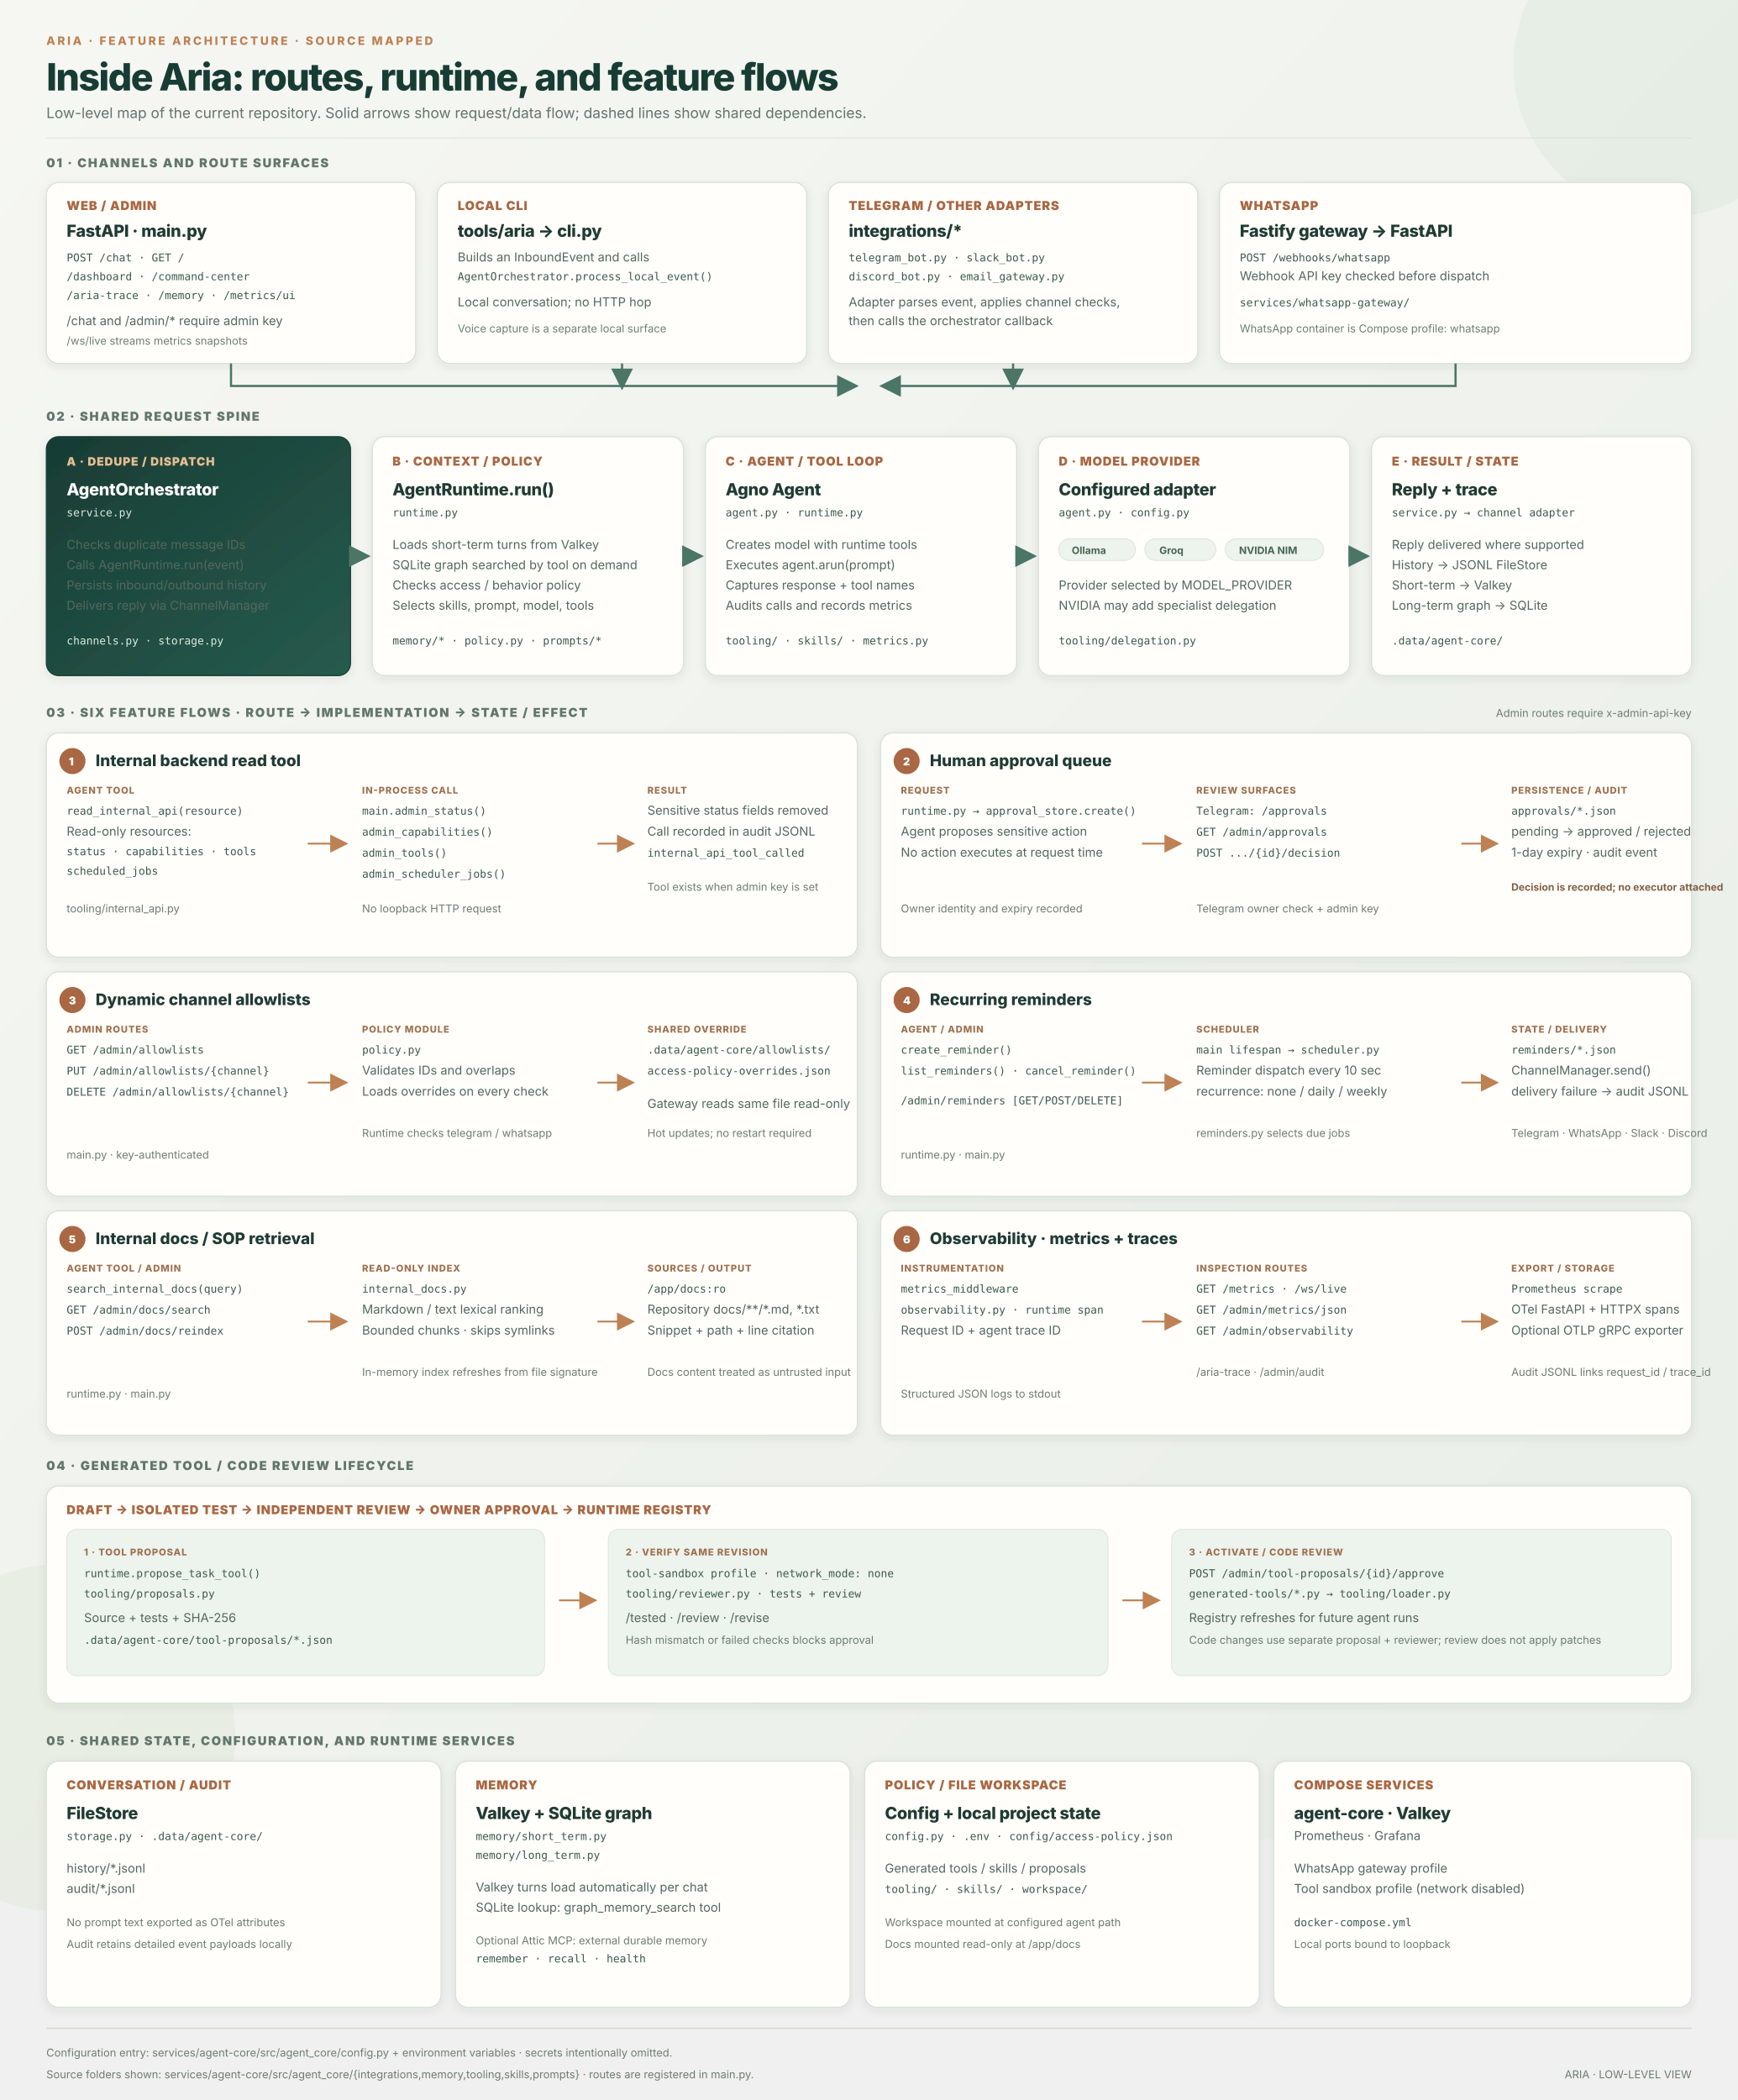
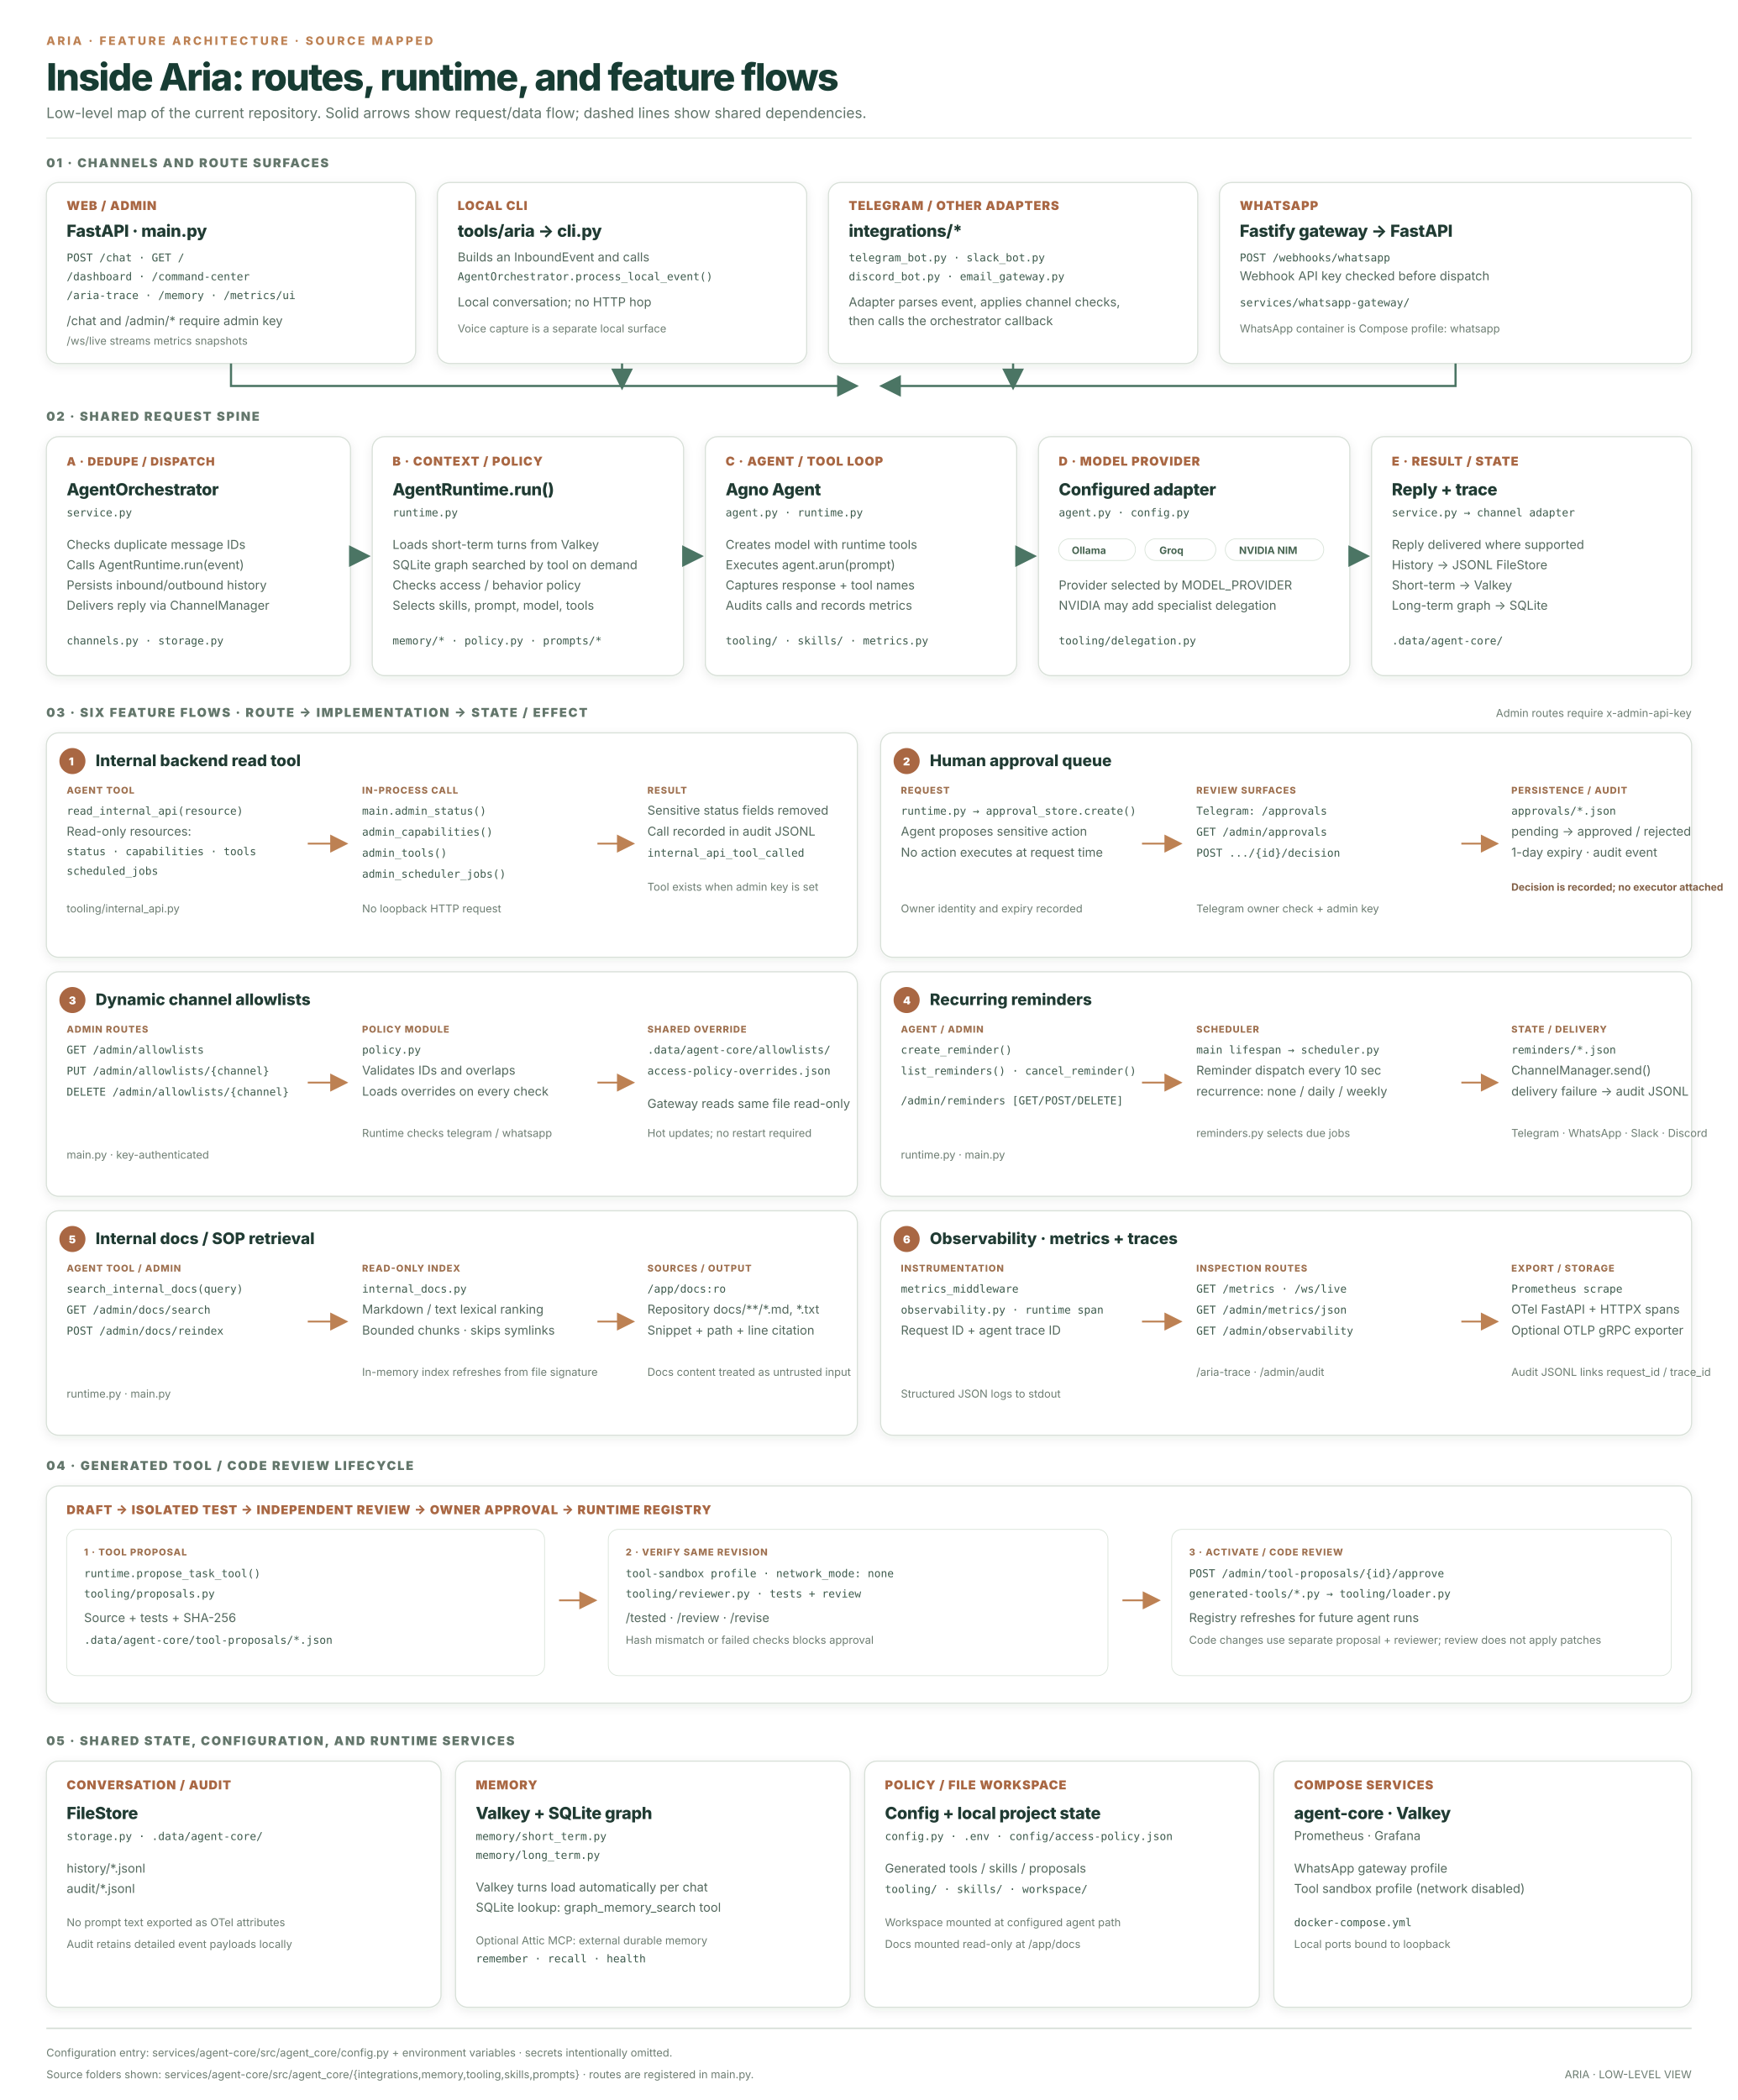
<svg xmlns="http://www.w3.org/2000/svg" viewBox="0 0 2400 2900" role="img" aria-labelledby="title desc">
  <defs>
-     <linearGradient id="bg" x1="0" y1="0" x2="1" y2="1">
-       <stop stop-color="#f6f7f3" />
-       <stop offset="1" stop-color="#e9eee8" />
-     </linearGradient>
-     <linearGradient id="hero" x1="0" y1="0" x2="1" y2="1">
-       <stop stop-color="#183c34" />
-       <stop offset="1" stop-color="#275b4d" />
-     </linearGradient>
    <marker id="arrow" markerWidth="10" markerHeight="10" refX="8" refY="5" orient="auto">
      <path d="M0 0 10 5 0 10Z" fill="#4b7564" />
    </marker>
    <marker id="arrowGold" markerWidth="10" markerHeight="10" refX="8" refY="5" orient="auto">
      <path d="M0 0 10 5 0 10Z" fill="#bd8153" />
    </marker>
    <filter id="shadow" x="-10%" y="-10%" width="120%" height="130%">
      <feDropShadow dx="0" dy="4" stdDeviation="7" flood-color="#19362e" flood-opacity=".08" />
    </filter>
    <style>
      text{font-family:Inter,ui-sans-serif,system-ui,-apple-system,"Segoe UI",sans-serif;fill:#203b33}
      .eyebrow{font-size:16px;font-weight:800;letter-spacing:3px;fill:#bd8153}
      .title{font-size:52px;font-weight:780;letter-spacing:-1.8px;fill:#173c33}
      .subtitle{font-size:20px;fill:#61746a}
      .section{font-size:17px;font-weight:850;letter-spacing:2px;fill:#63766b}
-       .card{fill:#fffefa;stroke:#d8e0d8;stroke-width:1.6;rx:17;filter:url(#shadow)}
-       .dark{fill:url(#hero);stroke:#183c34;stroke-width:1.5;rx:17;filter:url(#shadow)}
+       .card{fill:#ffffff;stroke:#d8e0d8;stroke-width:1.6;rx:17;filter:url(#shadow)}
+       .dark{fill:#ffffff;stroke:#d8e0d8;stroke-width:1.6;rx:17;filter:url(#shadow)}
      .head{font-size:17px;font-weight:850;letter-spacing:1px;fill:#a96743}
-       .darkhead{font-size:16px;font-weight:850;letter-spacing:1px;fill:#e6bd93}
+       .darkhead{font-size:16px;font-weight:850;letter-spacing:1px;fill:#a96743}
      .name{font-size:23px;font-weight:760;letter-spacing:-.3px}
-       .darkname{font-size:23px;font-weight:760;letter-spacing:-.3px;fill:#fffefa}
+       .darkname{font-size:23px;font-weight:760;letter-spacing:-.3px;fill:#203b33}
      .body{font-size:17px;fill:#53685d}
      .small{font-size:15px;fill:#6c7c71}
      .mono{font-family:ui-monospace,SFMono-Regular,Menlo,monospace;font-size:15px;fill:#3d5a4c}
-       .monoLight{font-family:ui-monospace,SFMono-Regular,Menlo,monospace;font-size:15px;fill:#dce9df}
+       .monoLight{font-family:ui-monospace,SFMono-Regular,Menlo,monospace;font-size:15px;fill:#3d5a4c}
      .flow{fill:none;stroke:#4b7564;stroke-width:3;marker-end:url(#arrow)}
      .flowGold{fill:none;stroke:#bd8153;stroke-width:2.5;marker-end:url(#arrowGold)}
      .dash{fill:none;stroke:#aab9ac;stroke-width:2;stroke-dasharray:7 8}
      .rule{stroke:#e2e7df;stroke-width:1.5}
-       .pill{fill:#edf3ed;stroke:#d7e2d7;stroke-width:1}
+       .pill{fill:#ffffff;stroke:#d7e2d7;stroke-width:1}
      .pilltext{font-size:14px;font-weight:750;fill:#476451}
      .featureNum{font-size:15px;font-weight:850;fill:white}
      .featureTitle{font-size:22px;font-weight:780}
      .flowLabel{font-size:13px;font-weight:800;letter-spacing:1px;fill:#9e704f}
      .note{font-size:14px;font-weight:700;fill:#815f45}
    </style>
  </defs>
-   <rect width="2400" height="2540" fill="url(#bg)" />
-   <circle cx="2300" cy="90" r="210" fill="#dce8db" opacity=".48" />
-   <circle cx="85" cy="2400" r="240" fill="#e1e9dd" opacity=".55" />
+   <rect width="2400" height="2900" fill="#ffffff" />
  <text x="64" y="62" class="eyebrow">ARIA · FEATURE ARCHITECTURE · SOURCE MAPPED</text>
  <text x="64" y="125" class="title">Inside Aria: routes, runtime, and feature flows</text>
  <text x="64" y="163" class="subtitle">Low-level map of the current repository. Solid arrows show request/data flow; dashed lines show shared dependencies.</text>
  <rect x="64" y="190" width="2272" height="1" fill="#d4ddd5" />
  <text x="64" y="231" class="section">01 · CHANNELS AND ROUTE SURFACES</text>
  <g>
    <rect class="card" x="64" y="252" width="510" height="250" />
    <text x="92" y="290" class="head">WEB / ADMIN</text>
    <text x="92" y="327" class="name">FastAPI · main.py</text>
    <text x="92" y="361" class="mono">POST /chat · GET /</text>
    <text x="92" y="387" class="mono">/dashboard · /command-center</text>
    <text x="92" y="413" class="mono">/aria-trace · /memory · /metrics/ui</text>
    <text x="92" y="449" class="body">/chat and /admin/* require admin key</text>
    <text x="92" y="476" class="small">/ws/live streams metrics snapshots</text>
    <rect class="card" x="604" y="252" width="510" height="250" />
    <text x="632" y="290" class="head">LOCAL CLI</text>
    <text x="632" y="327" class="name">tools/aria → cli.py</text>
    <text x="632" y="361" class="body">Builds an InboundEvent and calls</text>
    <text x="632" y="387" class="mono">AgentOrchestrator.process_local_event()</text>
    <text x="632" y="423" class="body">Local conversation; no HTTP hop</text>
    <text x="632" y="459" class="small">Voice capture is a separate local surface</text>
    <rect class="card" x="1144" y="252" width="510" height="250" />
    <text x="1172" y="290" class="head">TELEGRAM / OTHER ADAPTERS</text>
    <text x="1172" y="327" class="name">integrations/*</text>
    <text x="1172" y="361" class="mono">telegram_bot.py · slack_bot.py</text>
    <text x="1172" y="387" class="mono">discord_bot.py · email_gateway.py</text>
    <text x="1172" y="423" class="body">Adapter parses event, applies channel checks,</text>
    <text x="1172" y="449" class="body">then calls the orchestrator callback</text>
    <rect class="card" x="1684" y="252" width="652" height="250" />
    <text x="1712" y="290" class="head">WHATSAPP</text>
    <text x="1712" y="327" class="name">Fastify gateway → FastAPI</text>
    <text x="1712" y="361" class="mono">POST /webhooks/whatsapp</text>
    <text x="1712" y="387" class="body">Webhook API key checked before dispatch</text>
    <text x="1712" y="423" class="mono">services/whatsapp-gateway/</text>
    <text x="1712" y="459" class="small">WhatsApp container is Compose profile: whatsapp</text>
  </g>
  <path d="M319 502V533H1180" class="flow" />
  <path d="M859 502V533" class="flow" />
  <path d="M1399 502V533" class="flow" />
  <path d="M2010 502V533H1220" class="flow" />
  <text x="64" y="581" class="section">02 · SHARED REQUEST SPINE</text>
  <g>
    <rect class="dark" x="64" y="603" width="420" height="330" />
    <text x="92" y="643" class="darkhead">A · DEDUPE / DISPATCH</text>
    <text x="92" y="684" class="darkname">AgentOrchestrator</text>
    <text x="92" y="713" class="monoLight">service.py</text>
    <text x="92" y="758" class="body" fill="#e2ece4">Checks duplicate message IDs</text>
    <text x="92" y="786" class="body" fill="#e2ece4">Calls AgentRuntime.run(event)</text>
    <text x="92" y="814" class="body" fill="#e2ece4">Persists inbound/outbound history</text>
    <text x="92" y="842" class="body" fill="#e2ece4">Delivers reply via ChannelManager</text>
    <text x="92" y="890" class="monoLight">channels.py · storage.py</text>
    <rect class="card" x="514" y="603" width="430" height="330" />
    <text x="542" y="643" class="head">B · CONTEXT / POLICY</text>
    <text x="542" y="684" class="name">AgentRuntime.run()</text>
    <text x="542" y="713" class="mono">runtime.py</text>
    <text x="542" y="758" class="body">Loads short-term turns from Valkey</text>
    <text x="542" y="786" class="body">SQLite graph searched by tool on demand</text>
    <text x="542" y="814" class="body">Checks access / behavior policy</text>
    <text x="542" y="842" class="body">Selects skills, prompt, model, tools</text>
    <text x="542" y="890" class="mono">memory/* · policy.py · prompts/*</text>
    <rect class="card" x="974" y="603" width="430" height="330" />
    <text x="1002" y="643" class="head">C · AGENT / TOOL LOOP</text>
    <text x="1002" y="684" class="name">Agno Agent</text>
    <text x="1002" y="713" class="mono">agent.py · runtime.py</text>
    <text x="1002" y="758" class="body">Creates model with runtime tools</text>
    <text x="1002" y="786" class="body">Executes agent.arun(prompt)</text>
    <text x="1002" y="814" class="body">Captures response + tool names</text>
    <text x="1002" y="842" class="body">Audits calls and records metrics</text>
    <text x="1002" y="890" class="mono">tooling/ · skills/ · metrics.py</text>
    <rect class="card" x="1434" y="603" width="430" height="330" />
    <text x="1462" y="643" class="head">D · MODEL PROVIDER</text>
    <text x="1462" y="684" class="name">Configured adapter</text>
    <text x="1462" y="713" class="mono">agent.py · config.py</text>
    <rect class="pill" x="1462" y="744" width="106" height="30" rx="15" />
    <text x="1480" y="765" class="pilltext">Ollama</text>
    <rect class="pill" x="1581" y="744" width="98" height="30" rx="15" />
    <text x="1601" y="765" class="pilltext">Groq</text>
    <rect class="pill" x="1692" y="744" width="136" height="30" rx="15" />
    <text x="1711" y="765" class="pilltext">NVIDIA NIM</text>
    <text x="1462" y="814" class="body">Provider selected by MODEL_PROVIDER</text>
    <text x="1462" y="842" class="body">NVIDIA may add specialist delegation</text>
    <text x="1462" y="890" class="mono">tooling/delegation.py</text>
    <rect class="card" x="1894" y="603" width="442" height="330" />
    <text x="1922" y="643" class="head">E · RESULT / STATE</text>
    <text x="1922" y="684" class="name">Reply + trace</text>
    <text x="1922" y="713" class="mono">service.py → channel adapter</text>
    <text x="1922" y="758" class="body">Reply delivered where supported</text>
    <text x="1922" y="786" class="body">History → JSONL FileStore</text>
    <text x="1922" y="814" class="body">Short-term → Valkey</text>
    <text x="1922" y="842" class="body">Long-term graph → SQLite</text>
    <text x="1922" y="890" class="mono">.data/agent-core/</text>
  </g>
  <path d="M484 768H506" class="flow" />
  <path d="M944 768H966" class="flow" />
  <path d="M1404 768H1426" class="flow" />
  <path d="M1864 768H1886" class="flow" />
  <text x="64" y="990" class="section">03 · SIX FEATURE FLOWS · ROUTE → IMPLEMENTATION → STATE / EFFECT</text>
  <text x="2336" y="990" text-anchor="end" class="small">Admin routes require x-admin-api-key</text>
  <g>
    <rect class="card" x="64" y="1012" width="1120" height="310" />
    <circle cx="100" cy="1051" r="18" fill="#a96743" />
    <text x="95" y="1057" class="featureNum">1</text>
    <text x="132" y="1058" class="featureTitle">Internal backend read tool</text>
    <text x="92" y="1096" class="flowLabel">AGENT TOOL</text>
    <text x="92" y="1125" class="mono">read_internal_api(resource)</text>
    <text x="92" y="1154" class="body">Read-only resources:</text>
    <text x="92" y="1181" class="mono">status · capabilities · tools</text>
    <text x="92" y="1208" class="mono">scheduled_jobs</text>
    <text x="92" y="1260" class="small">tooling/internal_api.py</text>
    <path d="M425 1165H476" class="flowGold" />
    <text x="500" y="1096" class="flowLabel">IN-PROCESS CALL</text>
    <text x="500" y="1125" class="mono">main.admin_status()</text>
    <text x="500" y="1154" class="mono">admin_capabilities()</text>
    <text x="500" y="1183" class="mono">admin_tools()</text>
    <text x="500" y="1212" class="mono">admin_scheduler_jobs()</text>
    <text x="500" y="1260" class="small">No loopback HTTP request</text>
    <path d="M825 1165H872" class="flowGold" />
    <text x="894" y="1096" class="flowLabel">RESULT</text>
    <text x="894" y="1125" class="body">Sensitive status fields removed</text>
    <text x="894" y="1154" class="body">Call recorded in audit JSONL</text>
    <text x="894" y="1183" class="mono">internal_api_tool_called</text>
    <text x="894" y="1230" class="small">Tool exists when admin key is set</text>
  </g>
  <g>
    <rect class="card" x="1216" y="1012" width="1120" height="310" />
    <circle cx="1252" cy="1051" r="18" fill="#a96743" />
    <text x="1247" y="1057" class="featureNum">2</text>
    <text x="1284" y="1058" class="featureTitle">Human approval queue</text>
    <text x="1244" y="1096" class="flowLabel">REQUEST</text>
    <text x="1244" y="1125" class="mono">runtime.py → approval_store.create()</text>
    <text x="1244" y="1154" class="body">Agent proposes sensitive action</text>
    <text x="1244" y="1183" class="body">No action executes at request time</text>
    <text x="1244" y="1260" class="small">Owner identity and expiry recorded</text>
    <path d="M1577 1165H1628" class="flowGold" />
    <text x="1652" y="1096" class="flowLabel">REVIEW SURFACES</text>
    <text x="1652" y="1125" class="mono">Telegram: /approvals</text>
    <text x="1652" y="1154" class="mono">GET /admin/approvals</text>
    <text x="1652" y="1183" class="mono">POST .../{id}/decision</text>
    <text x="1652" y="1260" class="small">Telegram owner check + admin key</text>
    <path d="M2018 1165H2065" class="flowGold" />
    <text x="2087" y="1096" class="flowLabel">PERSISTENCE / AUDIT</text>
    <text x="2087" y="1125" class="mono">approvals/*.json</text>
    <text x="2087" y="1154" class="body">pending → approved / rejected</text>
    <text x="2087" y="1183" class="body">1-day expiry · audit event</text>
    <text x="2087" y="1230" class="note">Decision is recorded; no executor attached</text>
  </g>
  <g>
    <rect class="card" x="64" y="1342" width="1120" height="310" />
    <circle cx="100" cy="1381" r="18" fill="#a96743" />
    <text x="95" y="1387" class="featureNum">3</text>
    <text x="132" y="1388" class="featureTitle">Dynamic channel allowlists</text>
    <text x="92" y="1426" class="flowLabel">ADMIN ROUTES</text>
    <text x="92" y="1455" class="mono">GET /admin/allowlists</text>
    <text x="92" y="1484" class="mono">PUT /admin/allowlists/{channel}</text>
    <text x="92" y="1513" class="mono">DELETE /admin/allowlists/{channel}</text>
    <text x="92" y="1600" class="small">main.py · key-authenticated</text>
    <path d="M425 1495H476" class="flowGold" />
    <text x="500" y="1426" class="flowLabel">POLICY MODULE</text>
    <text x="500" y="1455" class="mono">policy.py</text>
    <text x="500" y="1484" class="body">Validates IDs and overlaps</text>
    <text x="500" y="1513" class="body">Loads overrides on every check</text>
    <text x="500" y="1570" class="small">Runtime checks telegram / whatsapp</text>
    <path d="M825 1495H872" class="flowGold" />
    <text x="894" y="1426" class="flowLabel">SHARED OVERRIDE</text>
    <text x="894" y="1455" class="mono">.data/agent-core/allowlists/</text>
    <text x="894" y="1484" class="mono">access-policy-overrides.json</text>
    <text x="894" y="1530" class="body">Gateway reads same file read-only</text>
    <text x="894" y="1570" class="small">Hot updates; no restart required</text>
  </g>
  <g>
    <rect class="card" x="1216" y="1342" width="1120" height="310" />
    <circle cx="1252" cy="1381" r="18" fill="#a96743" />
    <text x="1247" y="1387" class="featureNum">4</text>
    <text x="1284" y="1388" class="featureTitle">Recurring reminders</text>
    <text x="1244" y="1426" class="flowLabel">AGENT / ADMIN</text>
    <text x="1244" y="1455" class="mono">create_reminder()</text>
    <text x="1244" y="1484" class="mono">list_reminders() · cancel_reminder()</text>
    <text x="1244" y="1525" class="mono">/admin/reminders [GET/POST/DELETE]</text>
    <text x="1244" y="1600" class="small">runtime.py · main.py</text>
    <path d="M1577 1495H1628" class="flowGold" />
    <text x="1652" y="1426" class="flowLabel">SCHEDULER</text>
    <text x="1652" y="1455" class="mono">main lifespan → scheduler.py</text>
    <text x="1652" y="1484" class="body">Reminder dispatch every 10 sec</text>
    <text x="1652" y="1513" class="body">recurrence: none / daily / weekly</text>
    <text x="1652" y="1570" class="small">reminders.py selects due jobs</text>
    <path d="M2018 1495H2065" class="flowGold" />
    <text x="2087" y="1426" class="flowLabel">STATE / DELIVERY</text>
    <text x="2087" y="1455" class="mono">reminders/*.json</text>
    <text x="2087" y="1484" class="body">ChannelManager.send()</text>
    <text x="2087" y="1513" class="body">delivery failure → audit JSONL</text>
    <text x="2087" y="1570" class="small">Telegram · WhatsApp · Slack · Discord</text>
  </g>
  <g>
    <rect class="card" x="64" y="1672" width="1120" height="310" />
    <circle cx="100" cy="1711" r="18" fill="#a96743" />
    <text x="95" y="1717" class="featureNum">5</text>
    <text x="132" y="1718" class="featureTitle">Internal docs / SOP retrieval</text>
    <text x="92" y="1756" class="flowLabel">AGENT TOOL / ADMIN</text>
    <text x="92" y="1785" class="mono">search_internal_docs(query)</text>
    <text x="92" y="1814" class="mono">GET /admin/docs/search</text>
    <text x="92" y="1843" class="mono">POST /admin/docs/reindex</text>
    <text x="92" y="1930" class="small">runtime.py · main.py</text>
    <path d="M425 1825H476" class="flowGold" />
    <text x="500" y="1756" class="flowLabel">READ-ONLY INDEX</text>
    <text x="500" y="1785" class="mono">internal_docs.py</text>
    <text x="500" y="1814" class="body">Markdown / text lexical ranking</text>
    <text x="500" y="1843" class="body">Bounded chunks · skips symlinks</text>
    <text x="500" y="1900" class="small">In-memory index refreshes from file signature</text>
    <path d="M825 1825H872" class="flowGold" />
    <text x="894" y="1756" class="flowLabel">SOURCES / OUTPUT</text>
    <text x="894" y="1785" class="mono">/app/docs:ro</text>
    <text x="894" y="1814" class="body">Repository docs/**/*.md, *.txt</text>
    <text x="894" y="1843" class="body">Snippet + path + line citation</text>
    <text x="894" y="1900" class="small">Docs content treated as untrusted input</text>
  </g>
  <g>
    <rect class="card" x="1216" y="1672" width="1120" height="310" />
    <circle cx="1252" cy="1711" r="18" fill="#a96743" />
    <text x="1247" y="1717" class="featureNum">6</text>
    <text x="1284" y="1718" class="featureTitle">Observability · metrics + traces</text>
    <text x="1244" y="1756" class="flowLabel">INSTRUMENTATION</text>
    <text x="1244" y="1785" class="mono">metrics_middleware</text>
    <text x="1244" y="1814" class="mono">observability.py · runtime span</text>
    <text x="1244" y="1843" class="body">Request ID + agent trace ID</text>
    <text x="1244" y="1930" class="small">Structured JSON logs to stdout</text>
    <path d="M1577 1825H1628" class="flowGold" />
    <text x="1652" y="1756" class="flowLabel">INSPECTION ROUTES</text>
    <text x="1652" y="1785" class="mono">GET /metrics · /ws/live</text>
    <text x="1652" y="1814" class="mono">GET /admin/metrics/json</text>
    <text x="1652" y="1843" class="mono">GET /admin/observability</text>
    <text x="1652" y="1900" class="small">/aria-trace · /admin/audit</text>
    <path d="M2018 1825H2065" class="flowGold" />
    <text x="2087" y="1756" class="flowLabel">EXPORT / STORAGE</text>
    <text x="2087" y="1785" class="mono">Prometheus scrape</text>
    <text x="2087" y="1814" class="body">OTel FastAPI + HTTPX spans</text>
    <text x="2087" y="1843" class="body">Optional OTLP gRPC exporter</text>
    <text x="2087" y="1900" class="small">Audit JSONL links request_id / trace_id</text>
  </g>
  <text x="64" y="2030" class="section">04 · GENERATED TOOL / CODE REVIEW LIFECYCLE</text>
  <g>
    <rect class="card" x="64" y="2052" width="2272" height="300" />
    <text x="92" y="2091" class="head">DRAFT → ISOLATED TEST → INDEPENDENT REVIEW → OWNER APPROVAL → RUNTIME REGISTRY</text>
    <rect class="pill" x="92" y="2112" width="660" height="202" rx="14" />
    <text x="116" y="2148" class="flowLabel">1 · TOOL PROPOSAL</text>
    <text x="116" y="2178" class="mono">runtime.propose_task_tool()</text>
    <text x="116" y="2206" class="mono">tooling/proposals.py</text>
    <text x="116" y="2240" class="body">Source + tests + SHA-256</text>
    <text x="116" y="2270" class="mono">.data/agent-core/tool-proposals/*.json</text>
    <path d="M772 2210H820" class="flowGold" />
    <rect class="pill" x="840" y="2112" width="690" height="202" rx="14" />
    <text x="864" y="2148" class="flowLabel">2 · VERIFY SAME REVISION</text>
    <text x="864" y="2178" class="mono">tool-sandbox profile · network_mode: none</text>
    <text x="864" y="2206" class="mono">tooling/reviewer.py · tests + review</text>
    <text x="864" y="2240" class="body">/tested · /review · /revise</text>
    <text x="864" y="2270" class="small">Hash mismatch or failed checks blocks approval</text>
    <path d="M1550 2210H1598" class="flowGold" />
    <rect class="pill" x="1618" y="2112" width="690" height="202" rx="14" />
    <text x="1642" y="2148" class="flowLabel">3 · ACTIVATE / CODE REVIEW</text>
    <text x="1642" y="2178" class="mono">POST /admin/tool-proposals/{id}/approve</text>
    <text x="1642" y="2206" class="mono">generated-tools/*.py → tooling/loader.py</text>
    <text x="1642" y="2240" class="body">Registry refreshes for future agent runs</text>
    <text x="1642" y="2270" class="small">Code changes use separate proposal + reviewer; review does not apply patches</text>
  </g>
  <text x="64" y="2410" class="section">05 · SHARED STATE, CONFIGURATION, AND RUNTIME SERVICES</text>
  <g>
    <rect class="card" x="64" y="2432" width="545" height="340" />
    <text x="92" y="2471" class="head">CONVERSATION / AUDIT</text>
    <text x="92" y="2512" class="name">FileStore</text>
    <text x="92" y="2541" class="mono">storage.py · .data/agent-core/</text>
    <text x="92" y="2586" class="body">history/*.jsonl</text>
    <text x="92" y="2614" class="body">audit/*.jsonl</text>
    <text x="92" y="2660" class="small">No prompt text exported as OTel attributes</text>
    <text x="92" y="2690" class="small">Audit retains detailed event payloads locally</text>
    <rect class="card" x="629" y="2432" width="545" height="340" />
    <text x="657" y="2471" class="head">MEMORY</text>
    <text x="657" y="2512" class="name">Valkey + SQLite graph</text>
    <text x="657" y="2541" class="mono">memory/short_term.py</text>
    <text x="657" y="2567" class="mono">memory/long_term.py</text>
    <text x="657" y="2612" class="body">Valkey turns load automatically per chat</text>
    <text x="657" y="2640" class="body">SQLite lookup: graph_memory_search tool</text>
    <text x="657" y="2685" class="small">Optional Attic MCP: external durable memory</text>
    <text x="657" y="2710" class="mono">remember · recall · health</text>
    <rect class="card" x="1194" y="2432" width="545" height="340" />
    <text x="1222" y="2471" class="head">POLICY / FILE WORKSPACE</text>
    <text x="1222" y="2512" class="name">Config + local project state</text>
    <text x="1222" y="2541" class="mono">config.py · .env · config/access-policy.json</text>
    <text x="1222" y="2586" class="body">Generated tools / skills / proposals</text>
    <text x="1222" y="2614" class="mono">tooling/ · skills/ · workspace/</text>
    <text x="1222" y="2660" class="small">Workspace mounted at configured agent path</text>
    <text x="1222" y="2690" class="small">Docs mounted read-only at /app/docs</text>
    <rect class="card" x="1759" y="2432" width="577" height="340" />
    <text x="1787" y="2471" class="head">COMPOSE SERVICES</text>
    <text x="1787" y="2512" class="name">agent-core · Valkey</text>
    <text x="1787" y="2541" class="body">Prometheus · Grafana</text>
    <text x="1787" y="2586" class="body">WhatsApp gateway profile</text>
    <text x="1787" y="2614" class="body">Tool sandbox profile (network disabled)</text>
    <text x="1787" y="2660" class="mono">docker-compose.yml</text>
    <text x="1787" y="2690" class="small">Local ports bound to loopback</text>
  </g>
  <rect x="64" y="2800" width="2272" height="2" fill="#d4ddd5" />
  <text x="64" y="2840" class="small">Configuration entry: services/agent-core/src/agent_core/config.py + environment variables · secrets intentionally omitted.</text>
  <text x="64" y="2870" class="small">Source folders shown: services/agent-core/src/agent_core/{integrations,memory,tooling,skills,prompts} · routes are registered in main.py.</text>
  <text x="2336" y="2870" text-anchor="end" class="small">ARIA · LOW-LEVEL VIEW</text>
</svg>
